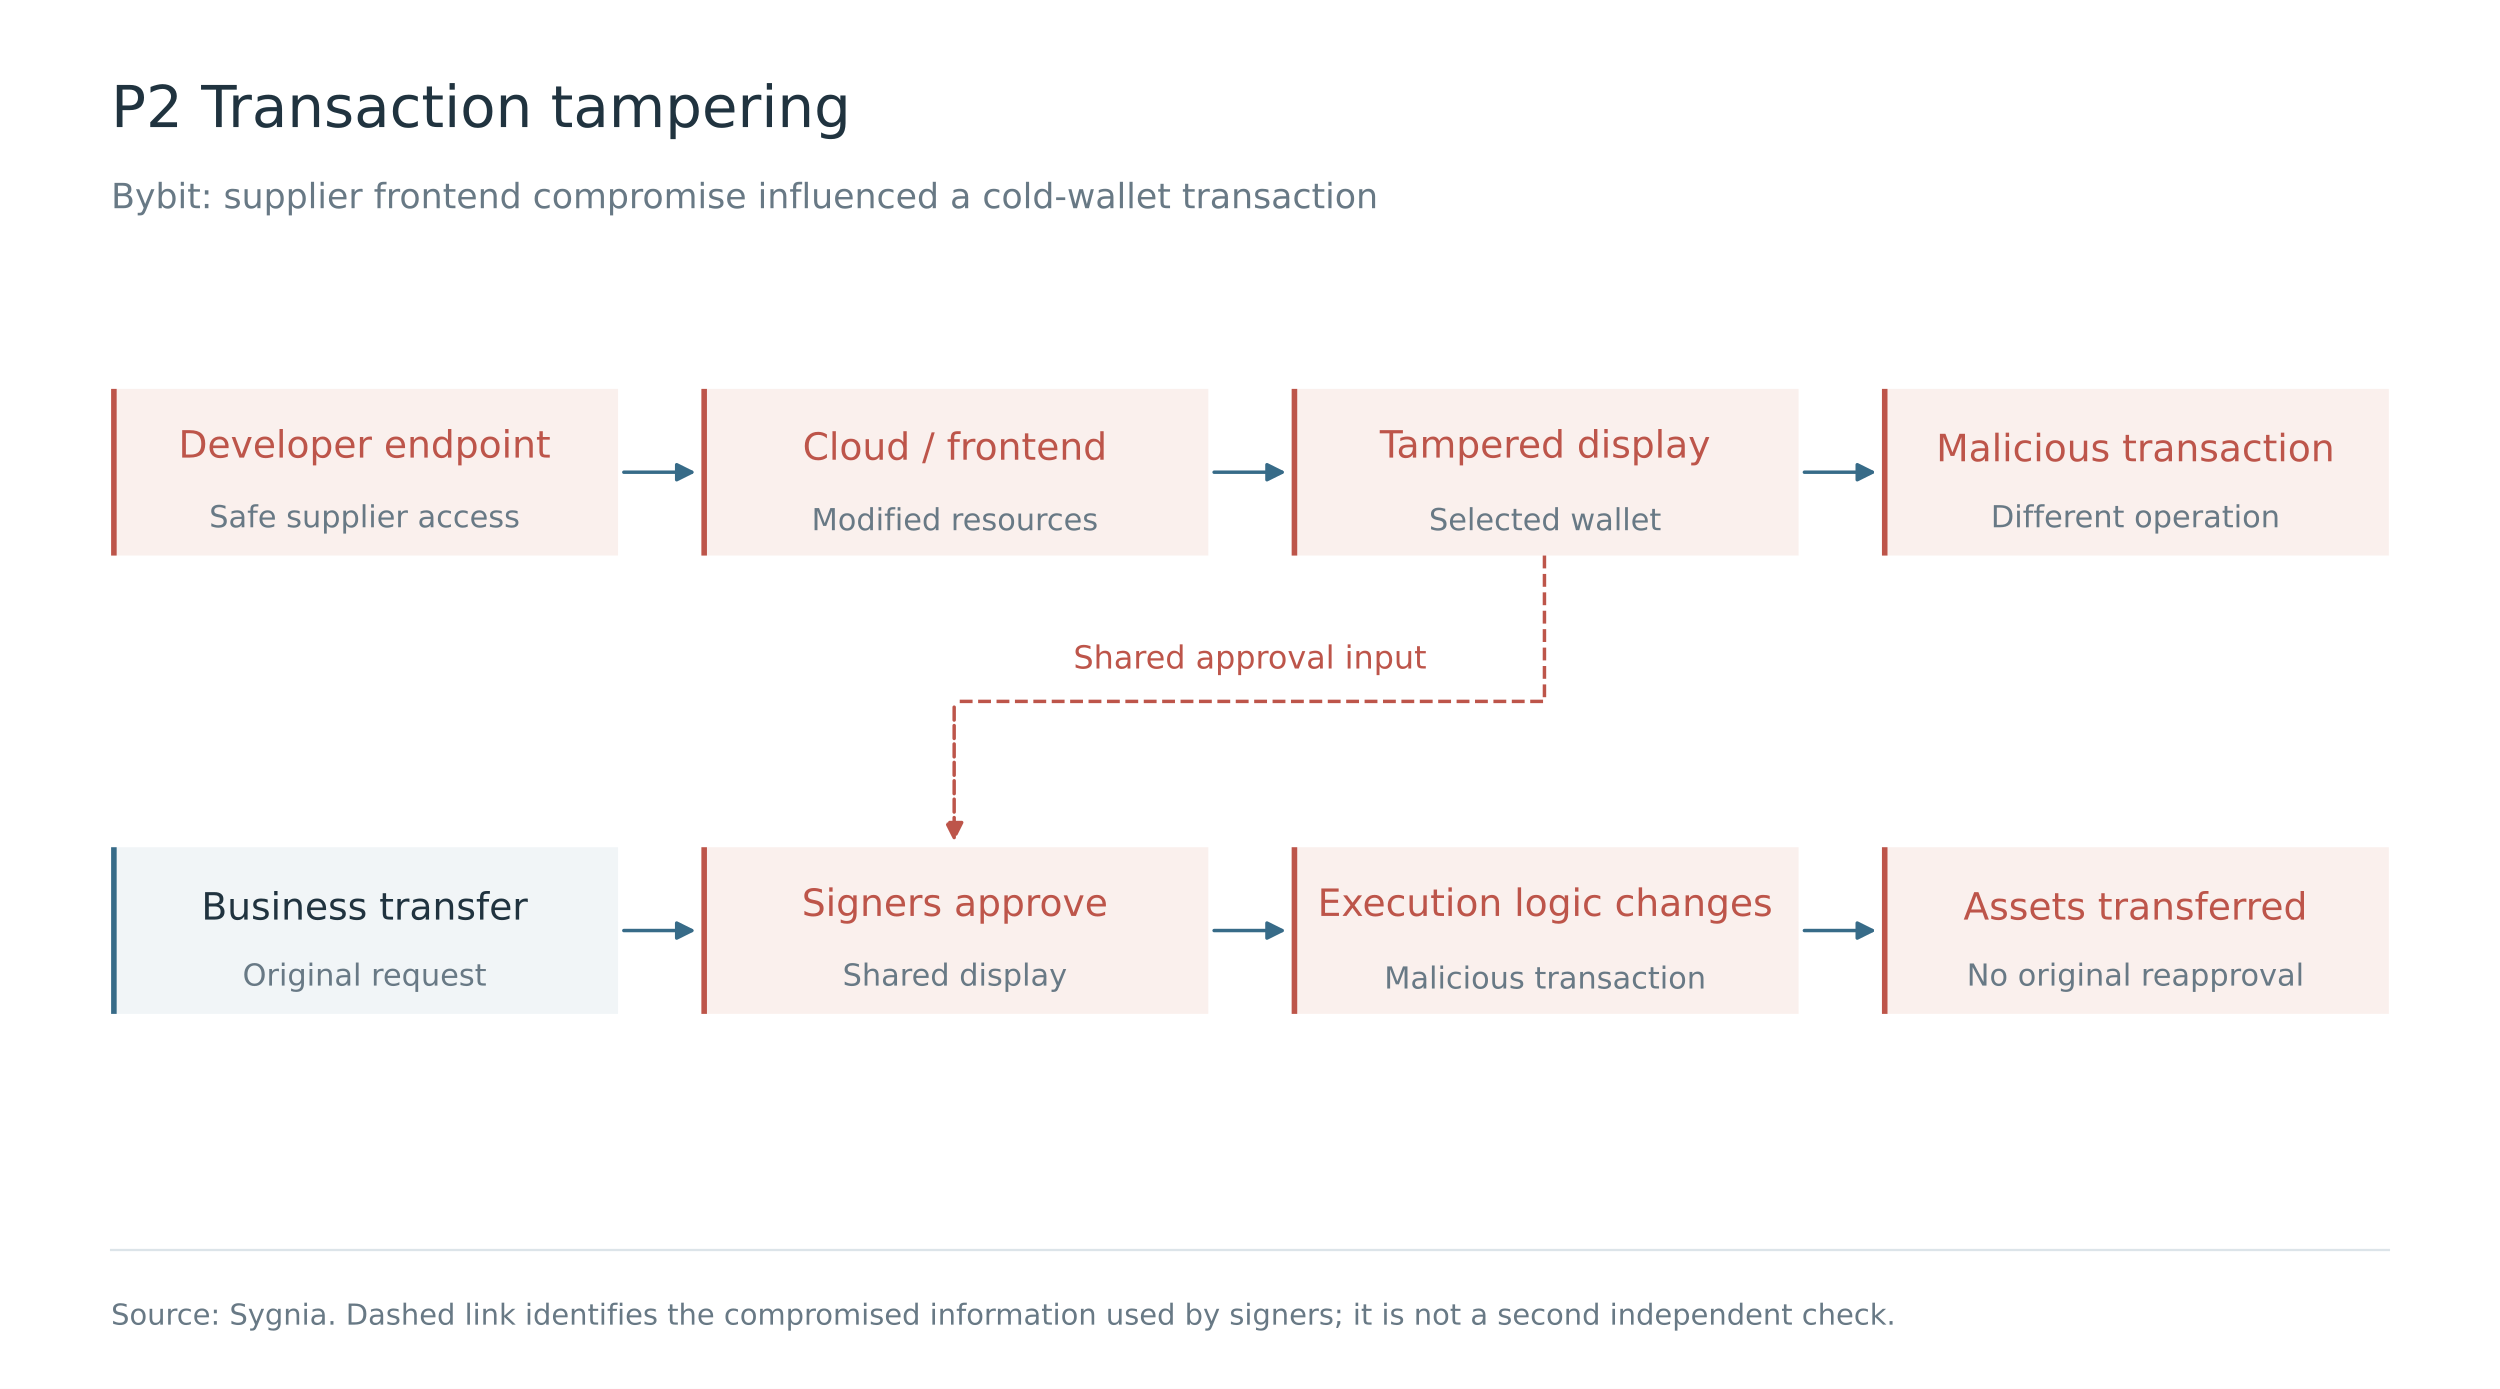
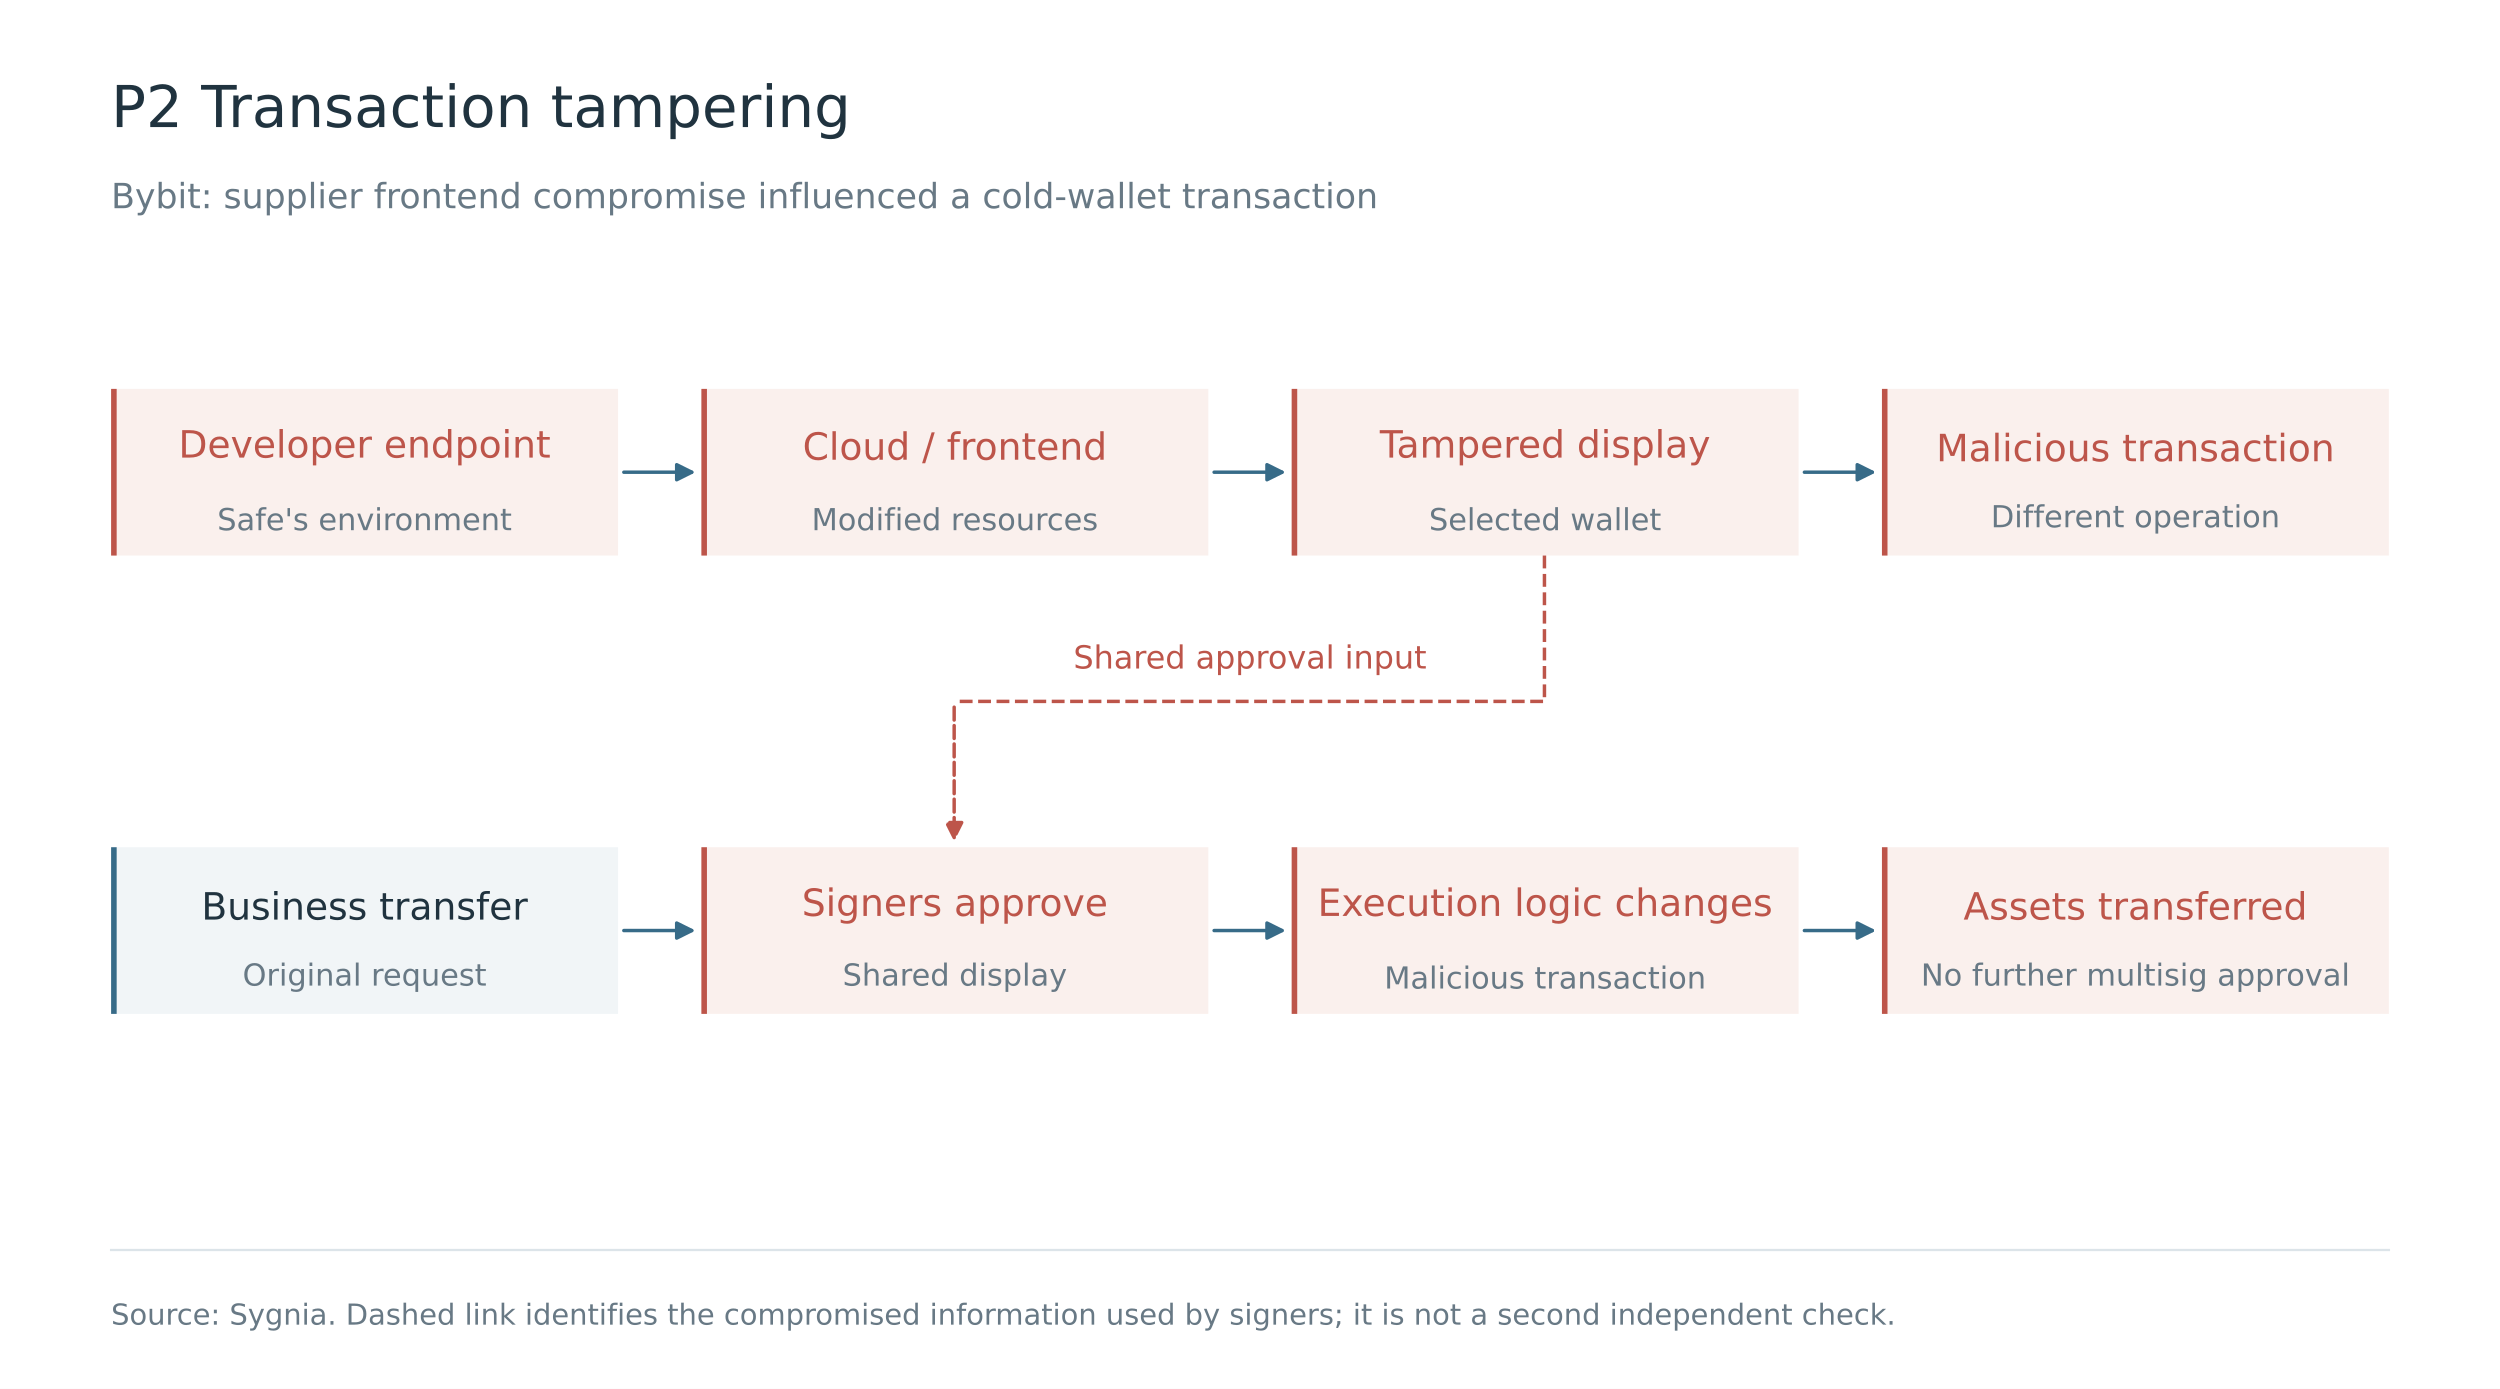
<svg xmlns="http://www.w3.org/2000/svg" width="864pt" height="480pt" viewBox="0 0 864 480" version="1.1">
  <defs>
    <style type="text/css">*{stroke-linejoin: round; stroke-linecap: butt}</style>
  </defs>
  <g id="figure_1">
    <g id="patch_1">
      <path d="M 0 480 L 864 480 L 864 0 L 0 0 z " style="fill: #ffffff" />
    </g>
    <g id="axes_1">
      <g id="patch_2">
-         <path d="M 38.4 134.4 L 213.6 134.4 L 213.6 192 L 38.4 192 z " clip-path="url(#pc2e5f617fa)" style="fill: #faf0ed" />
+         <path d="M 38.4 134.4 L 213.6 134.4 L 213.6 192 L 38.4 192 z " clip-path="url(#pfbe8d76cfa)" style="fill: #faf0ed" />
      </g>
      <g id="patch_3">
-         <path d="M 38.4 134.4 L 40.32 134.4 L 40.32 192 L 38.4 192 z " clip-path="url(#pc2e5f617fa)" style="fill: #bd554a" />
+         <path d="M 38.4 134.4 L 40.32 134.4 L 40.32 192 L 38.4 192 z " clip-path="url(#pfbe8d76cfa)" style="fill: #bd554a" />
      </g>
      <g id="patch_4">
-         <path d="M 242.4 134.4 L 417.6 134.4 L 417.6 192 L 242.4 192 z " clip-path="url(#pc2e5f617fa)" style="fill: #faf0ed" />
+         <path d="M 242.4 134.4 L 417.6 134.4 L 417.6 192 L 242.4 192 z " clip-path="url(#pfbe8d76cfa)" style="fill: #faf0ed" />
      </g>
      <g id="patch_5">
-         <path d="M 242.4 134.4 L 244.32 134.4 L 244.32 192 L 242.4 192 z " clip-path="url(#pc2e5f617fa)" style="fill: #bd554a" />
+         <path d="M 242.4 134.4 L 244.32 134.4 L 244.32 192 L 242.4 192 z " clip-path="url(#pfbe8d76cfa)" style="fill: #bd554a" />
      </g>
      <g id="patch_6">
-         <path d="M 446.4 134.4 L 621.6 134.4 L 621.6 192 L 446.4 192 z " clip-path="url(#pc2e5f617fa)" style="fill: #faf0ed" />
+         <path d="M 446.4 134.4 L 621.6 134.4 L 621.6 192 L 446.4 192 z " clip-path="url(#pfbe8d76cfa)" style="fill: #faf0ed" />
      </g>
      <g id="patch_7">
-         <path d="M 446.4 134.4 L 448.32 134.4 L 448.32 192 L 446.4 192 z " clip-path="url(#pc2e5f617fa)" style="fill: #bd554a" />
+         <path d="M 446.4 134.4 L 448.32 134.4 L 448.32 192 L 446.4 192 z " clip-path="url(#pfbe8d76cfa)" style="fill: #bd554a" />
      </g>
      <g id="patch_8">
-         <path d="M 650.4 134.4 L 825.6 134.4 L 825.6 192 L 650.4 192 z " clip-path="url(#pc2e5f617fa)" style="fill: #faf0ed" />
+         <path d="M 650.4 134.4 L 825.6 134.4 L 825.6 192 L 650.4 192 z " clip-path="url(#pfbe8d76cfa)" style="fill: #faf0ed" />
      </g>
      <g id="patch_9">
-         <path d="M 650.4 134.4 L 652.32 134.4 L 652.32 192 L 650.4 192 z " clip-path="url(#pc2e5f617fa)" style="fill: #bd554a" />
+         <path d="M 650.4 134.4 L 652.32 134.4 L 652.32 192 L 650.4 192 z " clip-path="url(#pfbe8d76cfa)" style="fill: #bd554a" />
      </g>
      <g id="patch_10">
-         <path d="M 215.6 163.2 Q 228.001 163.2 239.06 163.2 " clip-path="url(#pc2e5f617fa)" style="fill: none; stroke: #376b88; stroke-width: 1.2; stroke-linecap: round" />
-         <path d="M 233.86 160.6 L 239.06 163.2 L 233.86 165.8 z " clip-path="url(#pc2e5f617fa)" style="fill: #376b88; stroke: #376b88; stroke-width: 1.2; stroke-linecap: round" />
+         <path d="M 215.6 163.2 Q 228.001 163.2 239.06 163.2 " clip-path="url(#pfbe8d76cfa)" style="fill: none; stroke: #376b88; stroke-width: 1.2; stroke-linecap: round" />
+         <path d="M 233.86 160.6 L 239.06 163.2 L 233.86 165.8 z " clip-path="url(#pfbe8d76cfa)" style="fill: #376b88; stroke: #376b88; stroke-width: 1.2; stroke-linecap: round" />
      </g>
      <g id="patch_11">
-         <path d="M 419.6 163.2 Q 432.001 163.2 443.06 163.2 " clip-path="url(#pc2e5f617fa)" style="fill: none; stroke: #376b88; stroke-width: 1.2; stroke-linecap: round" />
-         <path d="M 437.86 160.6 L 443.06 163.2 L 437.86 165.8 z " clip-path="url(#pc2e5f617fa)" style="fill: #376b88; stroke: #376b88; stroke-width: 1.2; stroke-linecap: round" />
+         <path d="M 419.6 163.2 Q 432.001 163.2 443.06 163.2 " clip-path="url(#pfbe8d76cfa)" style="fill: none; stroke: #376b88; stroke-width: 1.2; stroke-linecap: round" />
+         <path d="M 437.86 160.6 L 443.06 163.2 L 437.86 165.8 z " clip-path="url(#pfbe8d76cfa)" style="fill: #376b88; stroke: #376b88; stroke-width: 1.2; stroke-linecap: round" />
      </g>
      <g id="patch_12">
-         <path d="M 623.6 163.2 Q 636.001 163.2 647.06 163.2 " clip-path="url(#pc2e5f617fa)" style="fill: none; stroke: #376b88; stroke-width: 1.2; stroke-linecap: round" />
-         <path d="M 641.86 160.6 L 647.06 163.2 L 641.86 165.8 z " clip-path="url(#pc2e5f617fa)" style="fill: #376b88; stroke: #376b88; stroke-width: 1.2; stroke-linecap: round" />
+         <path d="M 623.6 163.2 Q 636.001 163.2 647.06 163.2 " clip-path="url(#pfbe8d76cfa)" style="fill: none; stroke: #376b88; stroke-width: 1.2; stroke-linecap: round" />
+         <path d="M 641.86 160.6 L 647.06 163.2 L 641.86 165.8 z " clip-path="url(#pfbe8d76cfa)" style="fill: #376b88; stroke: #376b88; stroke-width: 1.2; stroke-linecap: round" />
      </g>
      <g id="patch_13">
-         <path d="M 38.4 292.8 L 213.6 292.8 L 213.6 350.4 L 38.4 350.4 z " clip-path="url(#pc2e5f617fa)" style="fill: #f1f5f7" />
+         <path d="M 38.4 292.8 L 213.6 292.8 L 213.6 350.4 L 38.4 350.4 z " clip-path="url(#pfbe8d76cfa)" style="fill: #f1f5f7" />
      </g>
      <g id="patch_14">
-         <path d="M 38.4 292.8 L 40.32 292.8 L 40.32 350.4 L 38.4 350.4 z " clip-path="url(#pc2e5f617fa)" style="fill: #376b88" />
+         <path d="M 38.4 292.8 L 40.32 292.8 L 40.32 350.4 L 38.4 350.4 z " clip-path="url(#pfbe8d76cfa)" style="fill: #376b88" />
      </g>
      <g id="patch_15">
-         <path d="M 242.4 292.8 L 417.6 292.8 L 417.6 350.4 L 242.4 350.4 z " clip-path="url(#pc2e5f617fa)" style="fill: #faf0ed" />
+         <path d="M 242.4 292.8 L 417.6 292.8 L 417.6 350.4 L 242.4 350.4 z " clip-path="url(#pfbe8d76cfa)" style="fill: #faf0ed" />
      </g>
      <g id="patch_16">
-         <path d="M 242.4 292.8 L 244.32 292.8 L 244.32 350.4 L 242.4 350.4 z " clip-path="url(#pc2e5f617fa)" style="fill: #bd554a" />
+         <path d="M 242.4 292.8 L 244.32 292.8 L 244.32 350.4 L 242.4 350.4 z " clip-path="url(#pfbe8d76cfa)" style="fill: #bd554a" />
      </g>
      <g id="patch_17">
-         <path d="M 446.4 292.8 L 621.6 292.8 L 621.6 350.4 L 446.4 350.4 z " clip-path="url(#pc2e5f617fa)" style="fill: #faf0ed" />
+         <path d="M 446.4 292.8 L 621.6 292.8 L 621.6 350.4 L 446.4 350.4 z " clip-path="url(#pfbe8d76cfa)" style="fill: #faf0ed" />
      </g>
      <g id="patch_18">
-         <path d="M 446.4 292.8 L 448.32 292.8 L 448.32 350.4 L 446.4 350.4 z " clip-path="url(#pc2e5f617fa)" style="fill: #bd554a" />
+         <path d="M 446.4 292.8 L 448.32 292.8 L 448.32 350.4 L 446.4 350.4 z " clip-path="url(#pfbe8d76cfa)" style="fill: #bd554a" />
      </g>
      <g id="patch_19">
-         <path d="M 650.4 292.8 L 825.6 292.8 L 825.6 350.4 L 650.4 350.4 z " clip-path="url(#pc2e5f617fa)" style="fill: #faf0ed" />
+         <path d="M 650.4 292.8 L 825.6 292.8 L 825.6 350.4 L 650.4 350.4 z " clip-path="url(#pfbe8d76cfa)" style="fill: #faf0ed" />
      </g>
      <g id="patch_20">
-         <path d="M 650.4 292.8 L 652.32 292.8 L 652.32 350.4 L 650.4 350.4 z " clip-path="url(#pc2e5f617fa)" style="fill: #bd554a" />
+         <path d="M 650.4 292.8 L 652.32 292.8 L 652.32 350.4 L 650.4 350.4 z " clip-path="url(#pfbe8d76cfa)" style="fill: #bd554a" />
      </g>
      <g id="patch_21">
-         <path d="M 215.6 321.6 Q 228.001 321.6 239.06 321.6 " clip-path="url(#pc2e5f617fa)" style="fill: none; stroke: #376b88; stroke-width: 1.2; stroke-linecap: round" />
-         <path d="M 233.86 319 L 239.06 321.6 L 233.86 324.2 z " clip-path="url(#pc2e5f617fa)" style="fill: #376b88; stroke: #376b88; stroke-width: 1.2; stroke-linecap: round" />
+         <path d="M 215.6 321.6 Q 228.001 321.6 239.06 321.6 " clip-path="url(#pfbe8d76cfa)" style="fill: none; stroke: #376b88; stroke-width: 1.2; stroke-linecap: round" />
+         <path d="M 233.86 319 L 239.06 321.6 L 233.86 324.2 z " clip-path="url(#pfbe8d76cfa)" style="fill: #376b88; stroke: #376b88; stroke-width: 1.2; stroke-linecap: round" />
      </g>
      <g id="patch_22">
-         <path d="M 419.6 321.6 Q 432.001 321.6 443.06 321.6 " clip-path="url(#pc2e5f617fa)" style="fill: none; stroke: #376b88; stroke-width: 1.2; stroke-linecap: round" />
-         <path d="M 437.86 319 L 443.06 321.6 L 437.86 324.2 z " clip-path="url(#pc2e5f617fa)" style="fill: #376b88; stroke: #376b88; stroke-width: 1.2; stroke-linecap: round" />
+         <path d="M 419.6 321.6 Q 432.001 321.6 443.06 321.6 " clip-path="url(#pfbe8d76cfa)" style="fill: none; stroke: #376b88; stroke-width: 1.2; stroke-linecap: round" />
+         <path d="M 437.86 319 L 443.06 321.6 L 437.86 324.2 z " clip-path="url(#pfbe8d76cfa)" style="fill: #376b88; stroke: #376b88; stroke-width: 1.2; stroke-linecap: round" />
      </g>
      <g id="patch_23">
-         <path d="M 623.6 321.6 Q 636.001 321.6 647.06 321.6 " clip-path="url(#pc2e5f617fa)" style="fill: none; stroke: #376b88; stroke-width: 1.2; stroke-linecap: round" />
-         <path d="M 641.86 319 L 647.06 321.6 L 641.86 324.2 z " clip-path="url(#pc2e5f617fa)" style="fill: #376b88; stroke: #376b88; stroke-width: 1.2; stroke-linecap: round" />
+         <path d="M 623.6 321.6 Q 636.001 321.6 647.06 321.6 " clip-path="url(#pfbe8d76cfa)" style="fill: none; stroke: #376b88; stroke-width: 1.2; stroke-linecap: round" />
+         <path d="M 641.86 319 L 647.06 321.6 L 641.86 324.2 z " clip-path="url(#pfbe8d76cfa)" style="fill: #376b88; stroke: #376b88; stroke-width: 1.2; stroke-linecap: round" />
      </g>
      <g id="patch_24">
-         <path d="M 329.76 244.403 Q 329.76 267.601 329.76 289.459 " clip-path="url(#pc2e5f617fa)" style="fill: none; stroke-dasharray: 4.44,1.92; stroke-dashoffset: 0; stroke: #bd554a; stroke-width: 1.2; stroke-linecap: round" />
-         <path d="M 332.36 284.259 L 329.76 289.459 L 327.16 284.259 z " clip-path="url(#pc2e5f617fa)" style="fill: #bd554a; stroke-dasharray: 4.44,1.92; stroke-dashoffset: 0; stroke: #bd554a; stroke-width: 1.2; stroke-linecap: round" />
+         <path d="M 329.76 244.403 Q 329.76 267.601 329.76 289.459 " clip-path="url(#pfbe8d76cfa)" style="fill: none; stroke-dasharray: 4.44,1.92; stroke-dashoffset: 0; stroke: #bd554a; stroke-width: 1.2; stroke-linecap: round" />
+         <path d="M 332.36 284.259 L 329.76 289.459 L 327.16 284.259 z " clip-path="url(#pfbe8d76cfa)" style="fill: #bd554a; stroke-dasharray: 4.44,1.92; stroke-dashoffset: 0; stroke: #bd554a; stroke-width: 1.2; stroke-linecap: round" />
      </g>
      <g id="line2d_1">
-         <path d="M 533.76 192 L 533.76 242.4 L 329.76 242.4 " clip-path="url(#pc2e5f617fa)" style="fill: none; stroke-dasharray: 4.44,1.92; stroke-dashoffset: 0; stroke: #bd554a; stroke-width: 1.2" />
+         <path d="M 533.76 192 L 533.76 242.4 L 329.76 242.4 " clip-path="url(#pfbe8d76cfa)" style="fill: none; stroke-dasharray: 4.44,1.92; stroke-dashoffset: 0; stroke: #bd554a; stroke-width: 1.2" />
      </g>
      <g id="line2d_2">
-         <path d="M 38.4 432 L 825.6 432 " clip-path="url(#pc2e5f617fa)" style="fill: none; stroke: #dce4e9; stroke-width: 0.8; stroke-linecap: square" />
+         <path d="M 38.4 432 L 825.6 432 " clip-path="url(#pfbe8d76cfa)" style="fill: none; stroke: #dce4e9; stroke-width: 0.8; stroke-linecap: square" />
      </g>
      <g id="text_1">
        <text style="font-size: 20px; font-family: 'DejaVu Sans'; text-anchor: start; fill: #20333f" x="38.4" y="43.919" transform="rotate(-0 38.4 43.91875)">P2  Transaction tampering</text>
      </g>
      <g id="text_2">
        <text style="font-size: 12px; font-family: 'DejaVu Sans'; text-anchor: start; fill: #687985" x="38.4" y="71.951" transform="rotate(-0 38.4 71.95125)">Bybit: supplier frontend compromise influenced a cold-wallet transaction</text>
      </g>
      <g id="text_3">
        <text style="font-size: 13px; font-family: 'DejaVu Sans'; text-anchor: middle; fill: #bd554a" x="126" y="158.147" transform="rotate(-0 126 158.1472)">Developer endpoint</text>
      </g>
      <g id="text_4">
-         <text style="font-size: 10.5px; font-family: 'DejaVu Sans'; text-anchor: middle; fill: #687985" x="126" y="182.225" transform="rotate(-0 126 182.2253)">Safe supplier access</text>
+         <text style="font-size: 10.5px; font-family: 'DejaVu Sans'; text-anchor: middle; fill: #687985" x="126" y="183.243" transform="rotate(-0 126 183.2425)">Safe's environment</text>
      </g>
      <g id="text_5">
        <text style="font-size: 13px; font-family: 'DejaVu Sans'; text-anchor: middle; fill: #bd554a" x="330" y="158.896" transform="rotate(-0 330 158.8957)">Cloud / frontend</text>
      </g>
      <g id="text_6">
        <text style="font-size: 10.5px; font-family: 'DejaVu Sans'; text-anchor: middle; fill: #687985" x="330" y="183.243" transform="rotate(-0 330 183.2425)">Modified resources</text>
      </g>
      <g id="text_7">
        <text style="font-size: 13px; font-family: 'DejaVu Sans'; text-anchor: middle; fill: #bd554a" x="534" y="158.147" transform="rotate(-0 534 158.1472)">Tampered display</text>
      </g>
      <g id="text_8">
        <text style="font-size: 10.5px; font-family: 'DejaVu Sans'; text-anchor: middle; fill: #687985" x="534" y="183.243" transform="rotate(-0 534 183.2425)">Selected wallet</text>
      </g>
      <g id="text_9">
        <text style="font-size: 13px; font-family: 'DejaVu Sans'; text-anchor: middle; fill: #bd554a" x="738" y="159.407" transform="rotate(-0 738 159.4066)">Malicious transaction</text>
      </g>
      <g id="text_10">
        <text style="font-size: 10.5px; font-family: 'DejaVu Sans'; text-anchor: middle; fill: #687985" x="738" y="182.225" transform="rotate(-0 738 182.2253)">Different operation</text>
      </g>
      <g id="text_11">
        <text style="font-size: 13px; font-family: 'DejaVu Sans'; text-anchor: middle; fill: #20333f" x="126" y="317.807" transform="rotate(-0 126 317.8066)">Business transfer</text>
      </g>
      <g id="text_12">
        <text style="font-size: 10.5px; font-family: 'DejaVu Sans'; text-anchor: middle; fill: #687985" x="126" y="340.625" transform="rotate(-0 126 340.6253)">Original request</text>
      </g>
      <g id="text_13">
        <text style="font-size: 13px; font-family: 'DejaVu Sans'; text-anchor: middle; fill: #bd554a" x="330" y="316.547" transform="rotate(-0 330 316.5472)">Signers approve</text>
      </g>
      <g id="text_14">
        <text style="font-size: 10.5px; font-family: 'DejaVu Sans'; text-anchor: middle; fill: #687985" x="330" y="340.625" transform="rotate(-0 330 340.6253)">Shared display</text>
      </g>
      <g id="text_15">
        <text style="font-size: 13px; font-family: 'DejaVu Sans'; text-anchor: middle; fill: #bd554a" x="534" y="316.547" transform="rotate(-0 534 316.5472)">Execution logic changes</text>
      </g>
      <g id="text_16">
        <text style="font-size: 10.5px; font-family: 'DejaVu Sans'; text-anchor: middle; fill: #687985" x="534" y="341.643" transform="rotate(-0 534 341.6425)">Malicious transaction</text>
      </g>
      <g id="text_17">
        <text style="font-size: 13px; font-family: 'DejaVu Sans'; text-anchor: middle; fill: #bd554a" x="738" y="317.807" transform="rotate(-0 738 317.8066)">Assets transferred</text>
      </g>
      <g id="text_18">
-         <text style="font-size: 10.5px; font-family: 'DejaVu Sans'; text-anchor: middle; fill: #687985" x="738" y="340.625" transform="rotate(-0 738 340.6253)">No original reapproval</text>
+         <text style="font-size: 10.5px; font-family: 'DejaVu Sans'; text-anchor: middle; fill: #687985" x="738" y="340.625" transform="rotate(-0 738 340.6253)">No further multisig approval</text>
      </g>
      <g id="text_19">
        <text style="font-size: 11px; font-family: 'DejaVu Sans'; text-anchor: middle; fill: #bd554a" x="432" y="231.035" transform="rotate(-0 432 231.0353)">Shared approval input</text>
      </g>
      <g id="text_20">
        <text style="font-size: 10px; font-family: 'DejaVu Sans'; text-anchor: start; fill: #687985" x="38.4" y="457.799" transform="rotate(-0 38.4 457.7994)">Source: Sygnia. Dashed link identifies the compromised information used by signers; it is not a second independent check.</text>
      </g>
    </g>
  </g>
  <defs>
-     <clipPath id="pc2e5f617fa">
+     <clipPath id="pfbe8d76cfa">
      <rect x="0" y="0" width="864" height="480" />
    </clipPath>
  </defs>
</svg>
